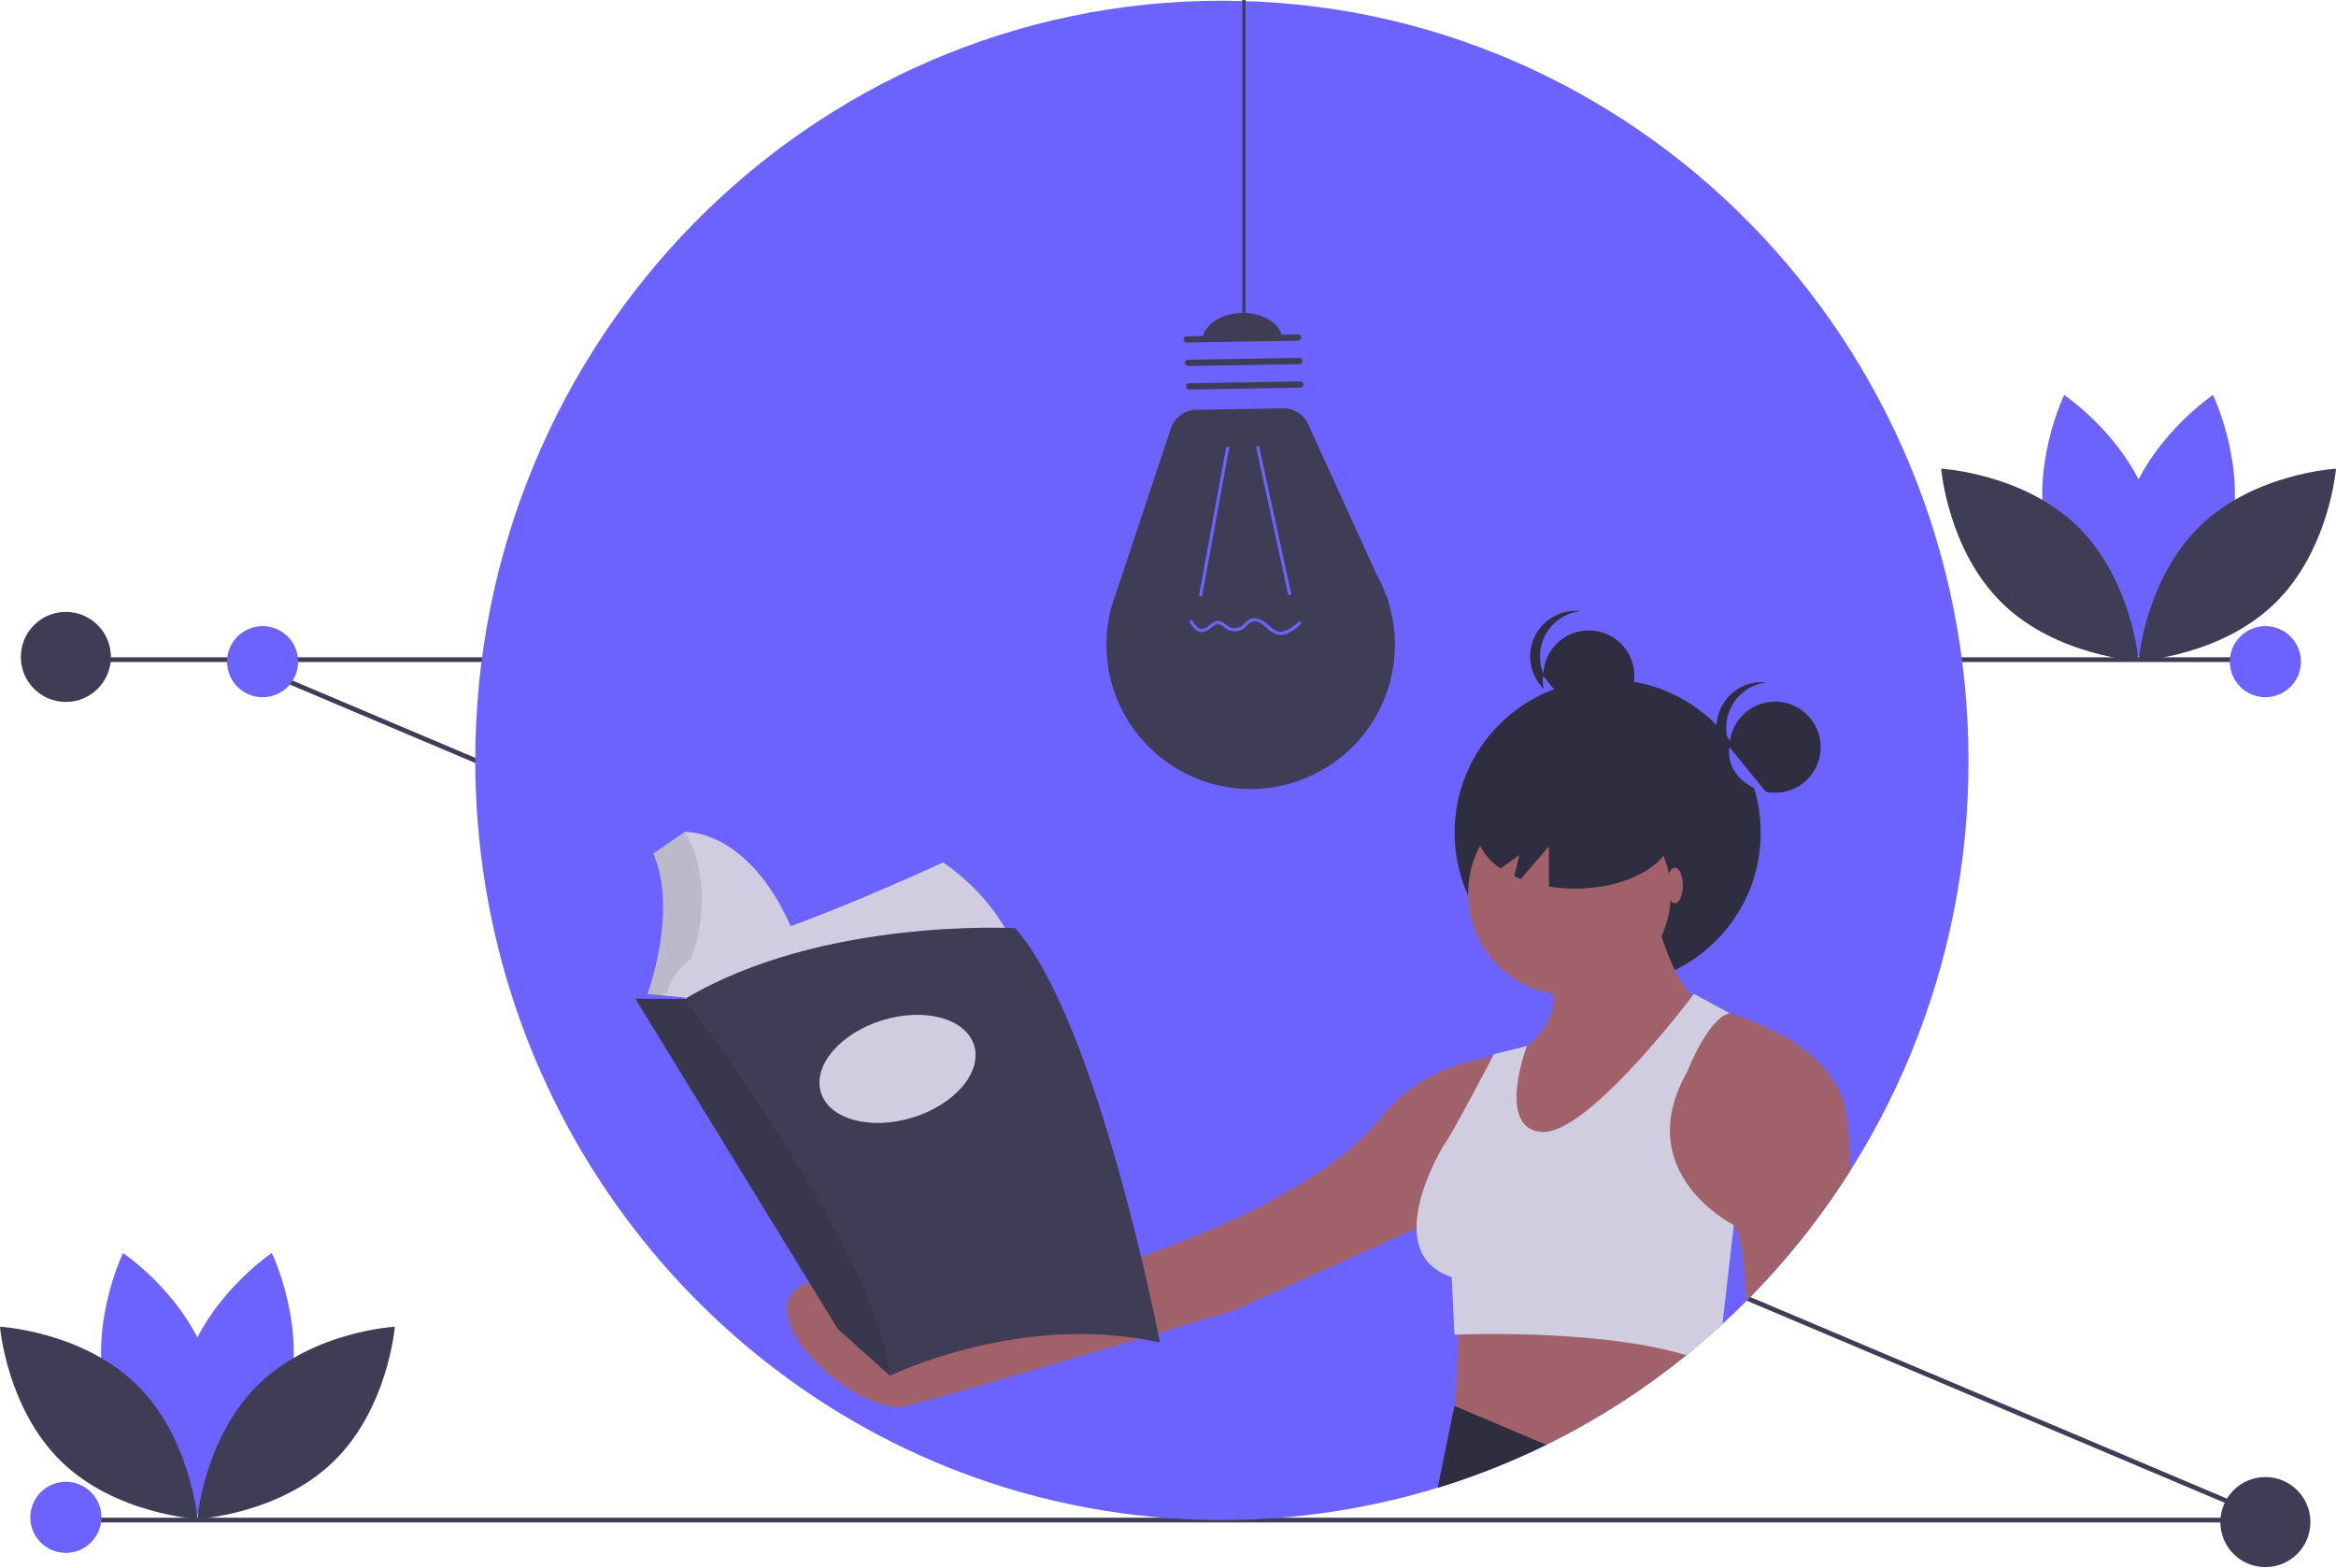
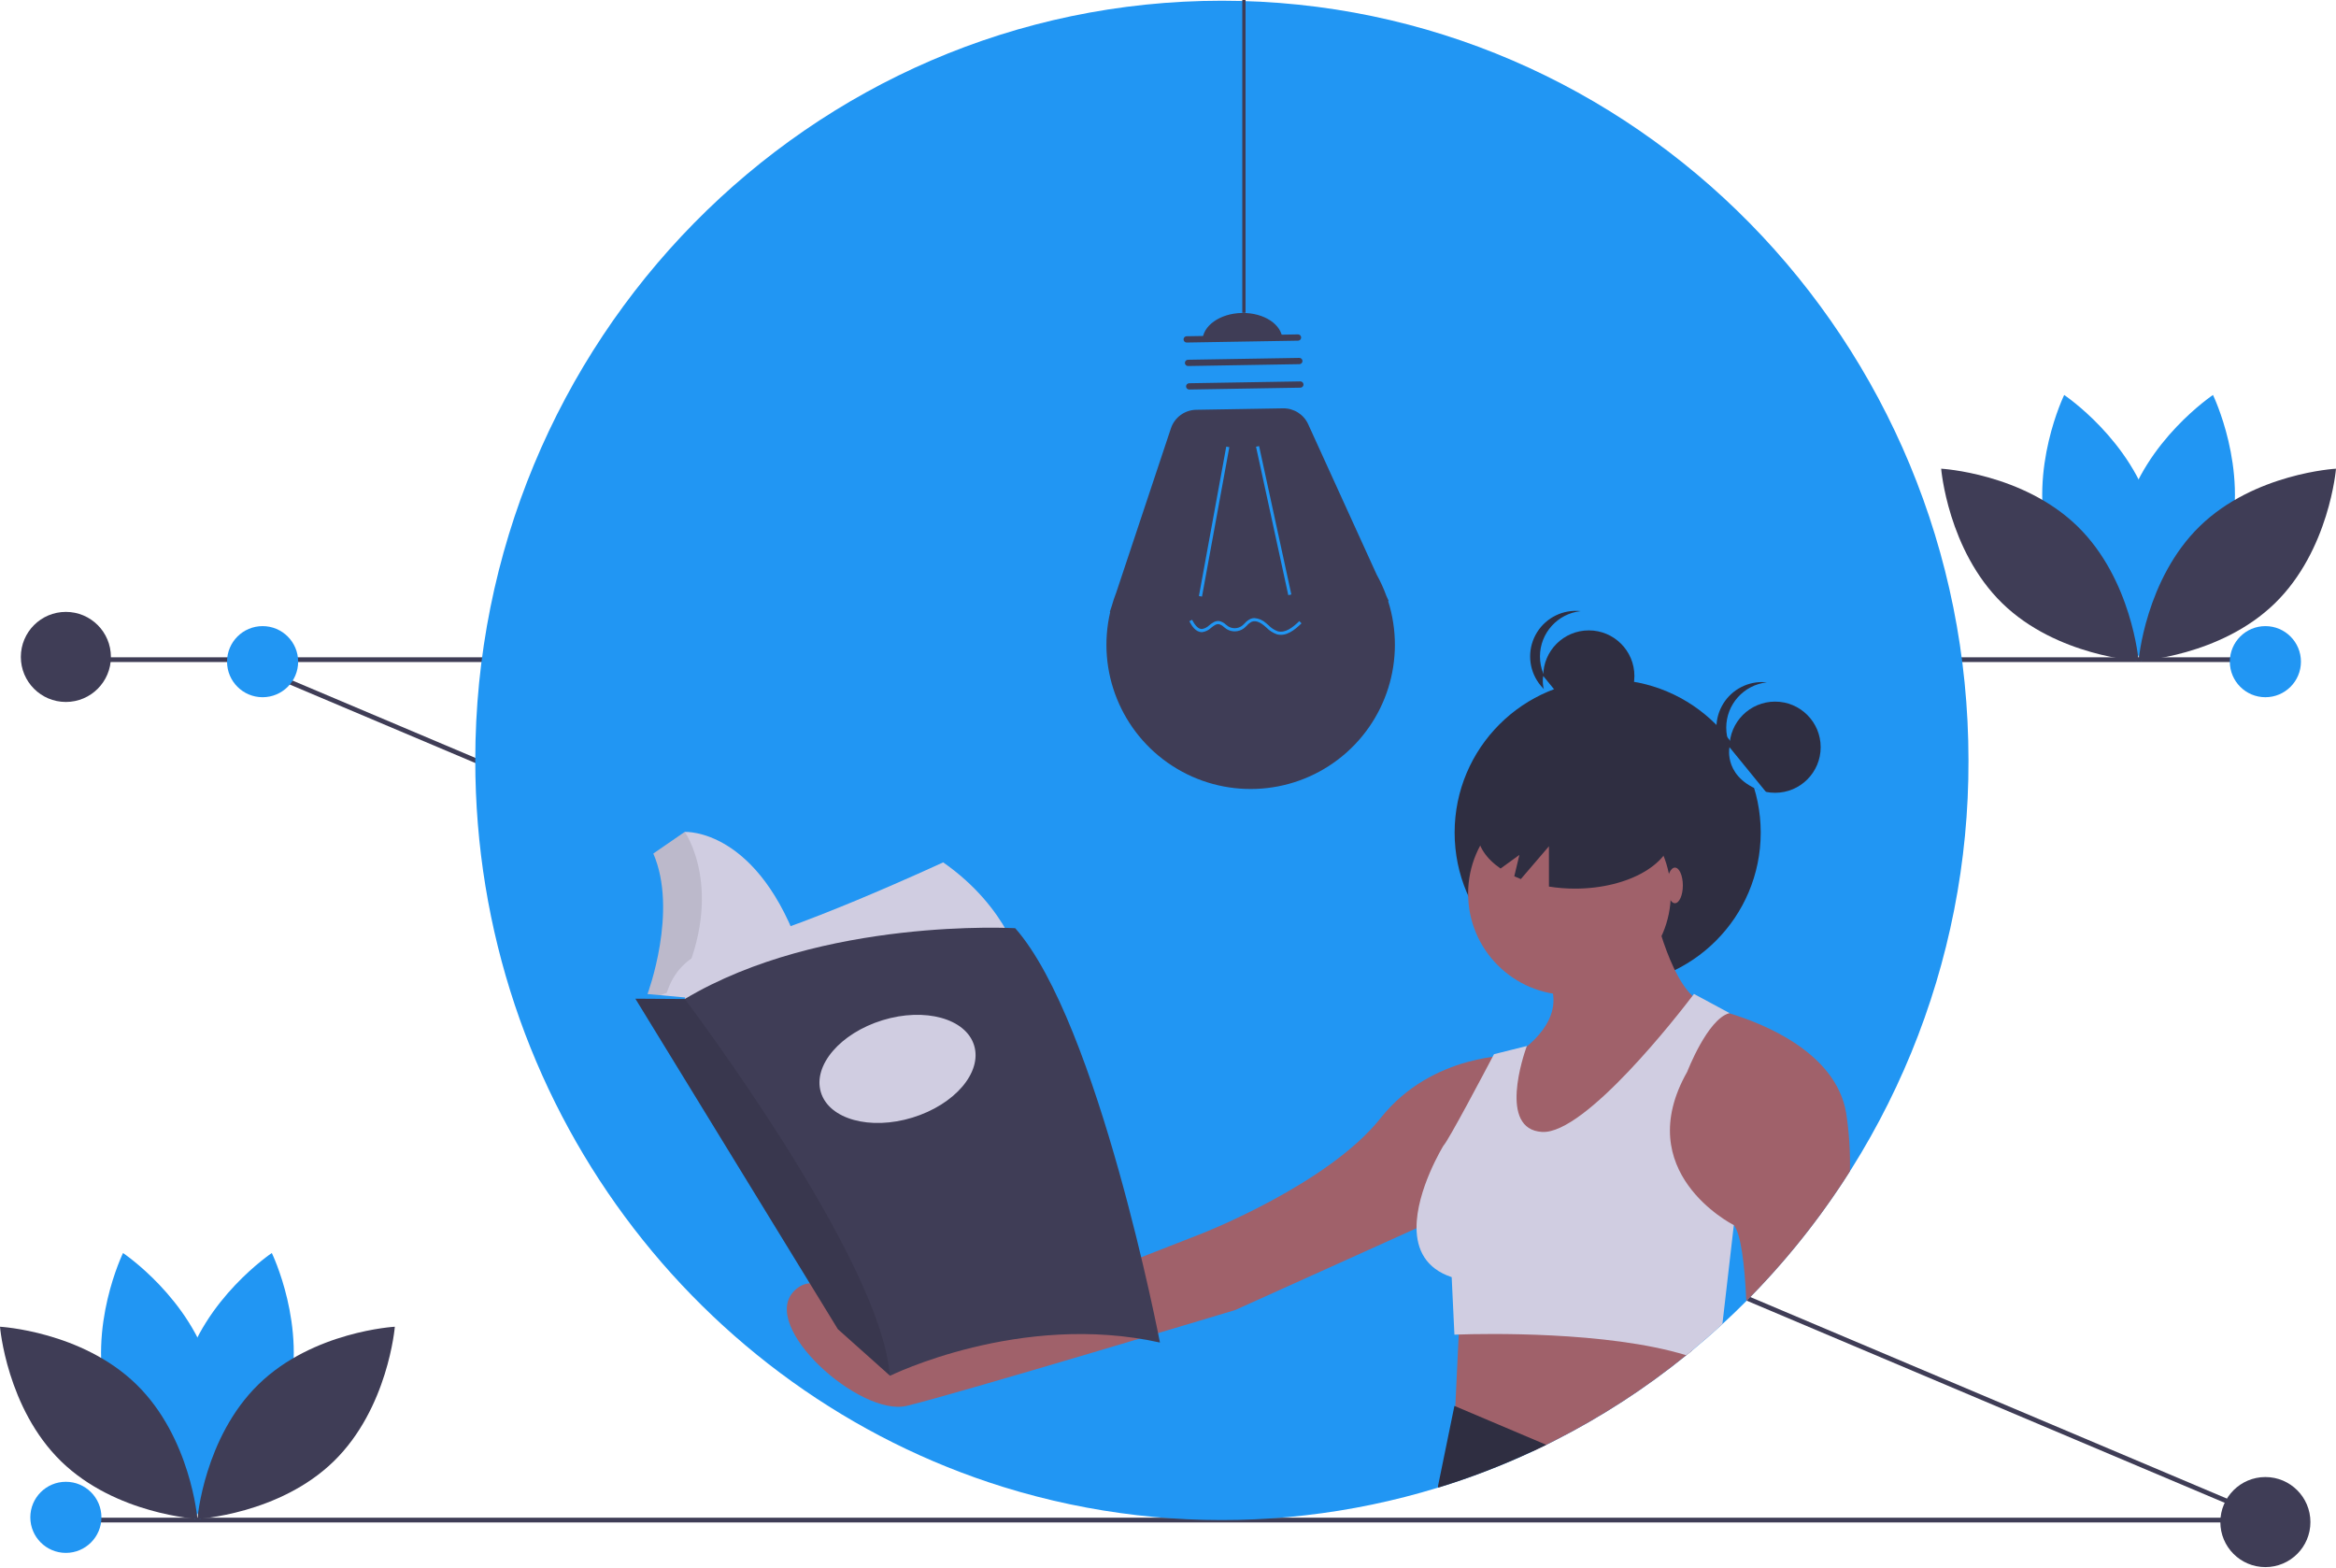
<svg xmlns="http://www.w3.org/2000/svg" id="a0f4c522-d0e8-404b-95f8-59a6be9d5f61" data-name="Layer 1" width="985.587" height="661.152" viewBox="0 0 985.587 661.152">
  <rect x="27.525" y="640.305" width="929" height="2" fill="#3f3d56" />
  <rect x="634.231" y="123.652" width="2" height="929" transform="translate(-261.0931 815.3039) rotate(-67.07803)" fill="#3f3d56" />
  <rect x="27.525" y="277.305" width="929" height="2" fill="#3f3d56" />
-   <path d="M937.731,449.652a322.068,322.068,0,0,1-93.73,228.11q-4.935,4.965-10.09,9.7-6.21,5.73-12.74,11.11c-.83.69-1.66,1.37-2.5,2.04a313.731,313.731,0,0,1-55.56,36.03c-1.17.59-2.34,1.18-3.52,1.76-1.87.92-3.76,1.82-5.65,2.7a311.18,311.18,0,0,1-223.25,15.15c-129.07-40.06-222.96-162.17-222.96-306.6,0-177.01,141.03-320.5,315-320.5S937.731,272.642,937.731,449.652Z" transform="translate(-107.2066 -128.8475)" fill="#6c63ff" />
+   <path d="M937.731,449.652a322.068,322.068,0,0,1-93.73,228.11q-4.935,4.965-10.09,9.7-6.21,5.73-12.74,11.11c-.83.69-1.66,1.37-2.5,2.04a313.731,313.731,0,0,1-55.56,36.03c-1.17.59-2.34,1.18-3.52,1.76-1.87.92-3.76,1.82-5.65,2.7a311.18,311.18,0,0,1-223.25,15.15c-129.07-40.06-222.96-162.17-222.96-306.6,0-177.01,141.03-320.5,315-320.5S937.731,272.642,937.731,449.652Z" transform="translate(-107.2066 -128.8475)" fill="#2196f3" />
  <path d="M692.866,382.419l.25-.01-.987-2.166a60.492,60.492,0,0,0-4.049-8.891L659.145,307.822a11.443,11.443,0,0,0-10.604-6.698l-36.644.61a11.443,11.443,0,0,0-10.666,7.826l-23.036,69.188a60.396,60.396,0,0,0-1.971,5.918l-.782,2.349.184-.007a60.852,60.852,0,1,0,117.24-4.589Z" transform="translate(-107.2066 -128.8475)" fill="#3f3d56" />
-   <rect x="587.42" y="348.245" width="64.08" height="1.323" transform="translate(57.5742 766.6238) rotate(-79.63351)" fill="#6c63ff" />
-   <rect x="643.929" y="316.448" width="1.323" height="64.08" transform="translate(-166.5223 16.03118) rotate(-12.26435)" fill="#6c63ff" />
+   <rect x="587.42" y="348.245" width="64.08" height="1.323" transform="translate(57.5742 766.6238) rotate(-79.63351)" fill="#2196f3" />
+   <rect x="643.929" y="316.448" width="1.323" height="64.08" transform="translate(-166.5223 16.03118) rotate(-12.26435)" fill="#2196f3" />
  <path d="M607.904,270.709l46.955-.782a1.323,1.323,0,0,1,.044,2.645l-46.955.782a1.323,1.323,0,1,1-.044-2.645Z" transform="translate(-107.2066 -128.8475)" fill="#3f3d56" />
  <path d="M608.4,280.624l46.955-.782a1.323,1.323,0,1,1,.044,2.645l-46.955.782a1.323,1.323,0,0,1-.044-2.645Z" transform="translate(-107.2066 -128.8475)" fill="#3f3d56" />
  <path d="M608.896,290.538l46.955-.782a1.323,1.323,0,0,1,.044,2.645l-46.955.782a1.323,1.323,0,0,1-.044-2.645Z" transform="translate(-107.2066 -128.8475)" fill="#3f3d56" />
  <path d="M631.224,260.884c-9.314.155-16.778,5.472-16.671,11.875l33.728-.562C648.175,265.793,640.538,260.728,631.224,260.884Z" transform="translate(-107.2066 -128.8475)" fill="#3f3d56" />
-   <path d="M636.414,389.614a8.149,8.149,0,0,1,4.946,2.113c.348.289.691.592,1.035.896a10.33,10.33,0,0,0,3.897,2.55c3.232.882,6.422-1.674,9.115-4.29l.922.948c-2.961,2.877-6.509,5.675-10.386,4.618a11.464,11.464,0,0,1-4.425-2.835c-.333-.295-.666-.589-1.004-.869-1.105-.917-3.24-2.343-5.138-1.603a6.442,6.442,0,0,0-2.06,1.589,12.313,12.313,0,0,1-1.429,1.287,6.478,6.478,0,0,1-7.179.214,12.796,12.796,0,0,1-1.124-.842,4.688,4.688,0,0,0-2.124-1.209c-1.124-.158-2.146.645-3.228,1.493a6.84,6.84,0,0,1-3.743,1.86c-.048.002-.096.004-.144.005-2.636.044-4.308-2.593-5.342-4.597l1.176-.606c1.405,2.725,2.76,3.967,4.24,3.877a5.816,5.816,0,0,0,2.996-1.579c1.252-.982,2.548-1.998,4.227-1.763a5.721,5.721,0,0,1,2.774,1.491,11.655,11.655,0,0,0,1.006.757,5.198,5.198,0,0,0,5.685-.169,11.166,11.166,0,0,0,1.273-1.153,7.515,7.515,0,0,1,2.514-1.886A4.349,4.349,0,0,1,636.414,389.614Z" transform="translate(-107.2066 -128.8475)" fill="#6c63ff" />
+   <path d="M636.414,389.614a8.149,8.149,0,0,1,4.946,2.113c.348.289.691.592,1.035.896a10.33,10.33,0,0,0,3.897,2.55c3.232.882,6.422-1.674,9.115-4.29l.922.948c-2.961,2.877-6.509,5.675-10.386,4.618a11.464,11.464,0,0,1-4.425-2.835c-.333-.295-.666-.589-1.004-.869-1.105-.917-3.24-2.343-5.138-1.603a6.442,6.442,0,0,0-2.06,1.589,12.313,12.313,0,0,1-1.429,1.287,6.478,6.478,0,0,1-7.179.214,12.796,12.796,0,0,1-1.124-.842,4.688,4.688,0,0,0-2.124-1.209c-1.124-.158-2.146.645-3.228,1.493a6.84,6.84,0,0,1-3.743,1.86c-.048.002-.096.004-.144.005-2.636.044-4.308-2.593-5.342-4.597l1.176-.606c1.405,2.725,2.76,3.967,4.24,3.877a5.816,5.816,0,0,0,2.996-1.579c1.252-.982,2.548-1.998,4.227-1.763a5.721,5.721,0,0,1,2.774,1.491,11.655,11.655,0,0,0,1.006.757,5.198,5.198,0,0,0,5.685-.169,11.166,11.166,0,0,0,1.273-1.153,7.515,7.515,0,0,1,2.514-1.886A4.349,4.349,0,0,1,636.414,389.614Z" transform="translate(-107.2066 -128.8475)" fill="#2196f3" />
  <rect x="524.134" width="1.375" height="131.982" fill="#3f3d56" />
-   <path d="M1047.627,357.518c-8.382,30.986-37.093,50.176-37.093,50.176s-15.121-31.047-6.738-62.033,37.093-50.176,37.093-50.176S1056.009,326.532,1047.627,357.518Z" transform="translate(-107.2066 -128.8475)" fill="#6c63ff" />
-   <path d="M971.373,357.518c8.382,30.986,37.093,50.176,37.093,50.176s15.121-31.047,6.738-62.033-37.093-50.176-37.093-50.176S962.991,326.532,971.373,357.518Z" transform="translate(-107.2066 -128.8475)" fill="#6c63ff" />
+   <path d="M1047.627,357.518c-8.382,30.986-37.093,50.176-37.093,50.176s-15.121-31.047-6.738-62.033,37.093-50.176,37.093-50.176S1056.009,326.532,1047.627,357.518Z" transform="translate(-107.2066 -128.8475)" fill="#2196f3" />
+   <path d="M971.373,357.518c8.382,30.986,37.093,50.176,37.093,50.176s15.121-31.047,6.738-62.033-37.093-50.176-37.093-50.176S962.991,326.532,971.373,357.518Z" transform="translate(-107.2066 -128.8475)" fill="#2196f3" />
  <path d="M983.69,350.859C1006.691,373.249,1009.5,407.668,1009.5,407.668s-34.482-1.883-57.483-24.273-25.81-56.81-25.81-56.81S960.689,328.468,983.69,350.859Z" transform="translate(-107.2066 -128.8475)" fill="#3f3d56" />
  <path d="M1035.31,350.859C1012.309,373.249,1009.5,407.668,1009.5,407.668s34.482-1.883,57.483-24.273,25.81-56.81,25.81-56.81S1058.311,328.468,1035.31,350.859Z" transform="translate(-107.2066 -128.8475)" fill="#3f3d56" />
-   <path d="M228.627,719.518c-8.382,30.986-37.093,50.176-37.093,50.176s-15.121-31.047-6.738-62.033,37.093-50.176,37.093-50.176S237.009,688.532,228.627,719.518Z" transform="translate(-107.2066 -128.8475)" fill="#6c63ff" />
-   <path d="M152.373,719.518c8.382,30.986,37.093,50.176,37.093,50.176s15.121-31.047,6.738-62.033-37.093-50.176-37.093-50.176S143.991,688.532,152.373,719.518Z" transform="translate(-107.2066 -128.8475)" fill="#6c63ff" />
+   <path d="M228.627,719.518c-8.382,30.986-37.093,50.176-37.093,50.176s-15.121-31.047-6.738-62.033,37.093-50.176,37.093-50.176S237.009,688.532,228.627,719.518Z" transform="translate(-107.2066 -128.8475)" fill="#2196f3" />
+   <path d="M152.373,719.518c8.382,30.986,37.093,50.176,37.093,50.176s15.121-31.047,6.738-62.033-37.093-50.176-37.093-50.176S143.991,688.532,152.373,719.518Z" transform="translate(-107.2066 -128.8475)" fill="#2196f3" />
  <path d="M164.69,712.859C187.691,735.249,190.5,769.668,190.5,769.668s-34.482-1.883-57.483-24.273-25.81-56.81-25.81-56.81S141.689,690.468,164.69,712.859Z" transform="translate(-107.2066 -128.8475)" fill="#3f3d56" />
  <path d="M216.31,712.859C193.309,735.249,190.5,769.668,190.5,769.668s34.482-1.883,57.483-24.273,25.81-56.81,25.81-56.81S239.311,690.468,216.31,712.859Z" transform="translate(-107.2066 -128.8475)" fill="#3f3d56" />
  <circle cx="670.342" cy="285.189" r="19.234" fill="#2f2e41" />
  <path d="M756.94,405.793A19.234,19.234,0,0,1,774.114,386.672a19.234,19.234,0,1,0,0,38.241A19.234,19.234,0,0,1,756.94,405.793Z" transform="translate(-107.2066 -128.8475)" fill="#2f2e41" />
-   <path d="M758.314,414.036s-2.987,13.739,15.68,19.234Z" transform="translate(-107.2066 -128.8475)" fill="#6c63ff" />
+   <path d="M758.314,414.036s-2.987,13.739,15.68,19.234Z" transform="translate(-107.2066 -128.8475)" fill="#2196f3" />
  <circle cx="678.297" cy="351.265" r="64.573" fill="#2f2e41" />
  <path d="M821.171,698.572c-.83.69-1.66,1.37-2.5,2.04a313.731,313.731,0,0,1-55.56,36.03c-1.17.59-2.34,1.18-3.52,1.76-1.87.92-3.76,1.82-5.65,2.7l-33.1-11.03.38-7.93v-.03l1.44-30.24.49-10.34Z" transform="translate(-107.2066 -128.8475)" fill="#a0616a" />
  <path d="M759.591,738.402c-1.87.92-3.76,1.82-5.65,2.7a306.938,306.938,0,0,1-39.91,15.37,2.224,2.224,0,0,1-.12-.62l6.93-33.87.38.16Z" transform="translate(-107.2066 -128.8475)" fill="#2f2e41" />
  <circle cx="662.178" cy="377.012" r="42.762" fill="#a0616a" />
  <path d="M804.057,508.171s6.934,34.672,19.647,42.762l-70.499,83.212-26.582-25.426,19.647-34.672s21.959-12.713,15.024-30.049Z" transform="translate(-107.2066 -128.8475)" fill="#a0616a" />
  <path d="M887.721,623.002a320.875,320.875,0,0,1-43.72,54.76c-.71-15.5-2.25-28.28-5.27-32.06a.031.031,0,0,1-.02-.01l-36.97-11.55s8.09-76.28,27.74-79.74c0,0,2.85.58,7.28,1.92,14.28,4.3,44.94,16.42,49.35,41.99A141.926,141.926,0,0,1,887.721,623.002Z" transform="translate(-107.2066 -128.8475)" fill="#a0616a" />
  <path d="M746.271,574.047s-34.672-1.156-56.63,26.582-75.122,48.54-75.122,48.54L481.61,701.177s-24.27-42.762-39.295-27.737,27.737,53.163,47.385,48.54,138.687-40.45,138.687-40.45l94.769-42.762Z" transform="translate(-107.2066 -128.8475)" fill="#a0616a" />
  <path d="M838.731,645.702l-4.82,41.76q-6.21,5.73-12.74,11.11c-.83.69-1.66,1.37-2.5,2.04-33.37-10.23-85.66-9.09-96.01-8.74-1.18.03-1.82.06-1.82.06l-1.15-24.27c-11.09-3.69-14.73-11.76-14.83-20.64-.17-16.1,11.36-34.84,11.36-34.84,2.07-2.07,17.54-31.4,20.74-37.48.37-.71.58-1.1.58-1.1l13.87-3.46s-.04.11-.12.31c-1.24,3.47-12.02,34.86,6.54,35.95,18.26,1.08,57.98-50.2,63.45-57.39.41-.54.63-.83.63-.83l15.03,8.09c-.06.02-.12.03-.18.05-9.18,2.55-17.68,24.66-17.68,24.66-23.97,42.24,18.58,64.18,19.63,64.71A.031.031,0,0,0,838.731,645.702Z" transform="translate(-107.2066 -128.8475)" fill="#d0cde1" />
  <path d="M771.708,455.666c-22.763,0-41.217,10.764-41.217,24.043,0,5.941,3.709,11.371,9.832,15.566l7.935-5.749-2.158,9.007c.895.415,1.81.817,2.763,1.188l11.854-13.829v16.989a69.192,69.192,0,0,0,10.991.871c22.763,0,41.217-10.764,41.217-24.043S794.471,455.666,771.708,455.666Z" transform="translate(-107.2066 -128.8475)" fill="#2f2e41" />
  <circle cx="748.931" cy="315.238" r="19.234" fill="#2f2e41" />
  <path d="M835.53,435.842a19.234,19.234,0,0,1,17.174-19.121,19.429,19.429,0,0,0-2.061-.114,19.234,19.234,0,1,0,2.061,38.355A19.234,19.234,0,0,1,835.53,435.842Z" transform="translate(-107.2066 -128.8475)" fill="#2f2e41" />
-   <path d="M836.903,444.085s-2.987,13.739,15.68,19.234Z" transform="translate(-107.2066 -128.8475)" fill="#6c63ff" />
+   <path d="M836.903,444.085s-2.987,13.739,15.68,19.234Z" transform="translate(-107.2066 -128.8475)" fill="#2196f3" />
  <ellipse cx="706.674" cy="373.545" rx="3.339" ry="7.512" fill="#a0616a" />
  <path d="M445.388,531.454l-50.677,12.278-.165.039-5.509,4.987-1.586,1.434-3.399-.616-6.017-1.088,4.193-14.152.786-26.994-2.883-16.511,15.986-11.007S427.305,477.991,445.388,531.454Z" transform="translate(-107.2066 -128.8475)" fill="#d0cde1" />
  <path d="M394.711,543.732c-.687,1.465.752.498-.034,2.005l-7.338,2.359-3.286,1.481-6.017-1.088,4.193-14.152.786-26.994-2.883-16.511,15.986-11.007S413.276,504.125,394.711,543.732Z" transform="translate(-107.2066 -128.8475)" opacity="0.1" />
  <path d="M505.141,492.667s-66.567,30.925-93.56,35.642-24.635,31.711-24.635,31.711L538.162,536.433S532.921,512.061,505.141,492.667Z" transform="translate(-107.2066 -128.8475)" fill="#d0cde1" />
-   <path d="M376.725,487.426s11.531,28.042-1.31,62.898l14.938,6.814,5.766-6.814.131-.655-15.855-1.441s13.104-35.118,2.359-59.491C382.752,488.736,380.394,483.495,376.725,487.426Z" transform="translate(-107.2066 -128.8475)" fill="#6c63ff" />
+   <path d="M376.725,487.426s11.531,28.042-1.31,62.898l14.938,6.814,5.766-6.814.131-.655-15.855-1.441s13.104-35.118,2.359-59.491C382.752,488.736,380.394,483.495,376.725,487.426Z" transform="translate(-107.2066 -128.8475)" fill="#2196f3" />
  <path d="M596.604,695.25C537.638,682.146,482.733,709.271,482.733,709.271l-.149-.134-21.865-19.522-85.436-139.423,20.835.131c57.918-34.594,139.423-29.876,139.423-29.876C570.659,560.282,596.604,695.25,596.604,695.25Z" transform="translate(-107.2066 -128.8475)" fill="#3f3d56" />
  <path d="M482.584,709.137l-21.865-19.522-85.436-139.423,20.835.131S479.159,659.999,482.584,709.137Z" transform="translate(-107.2066 -128.8475)" opacity="0.1" />
  <ellipse cx="485.878" cy="579.807" rx="33.807" ry="21.49" transform="translate(-255.8681 39.11836) rotate(-17.05185)" fill="#d0cde1" />
  <circle cx="27.793" cy="277.152" r="19" fill="#3f3d56" />
  <circle cx="955.793" cy="642.152" r="19" fill="#3f3d56" />
-   <circle cx="110.793" cy="279.152" r="15" fill="#6c63ff" />
-   <circle cx="955.793" cy="279.152" r="15" fill="#6c63ff" />
-   <circle cx="27.793" cy="640.152" r="15" fill="#6c63ff" />
+   <circle cx="110.793" cy="279.152" r="15" fill="#2196f3" />
+   <circle cx="955.793" cy="279.152" r="15" fill="#2196f3" />
+   <circle cx="27.793" cy="640.152" r="15" fill="#2196f3" />
</svg>
